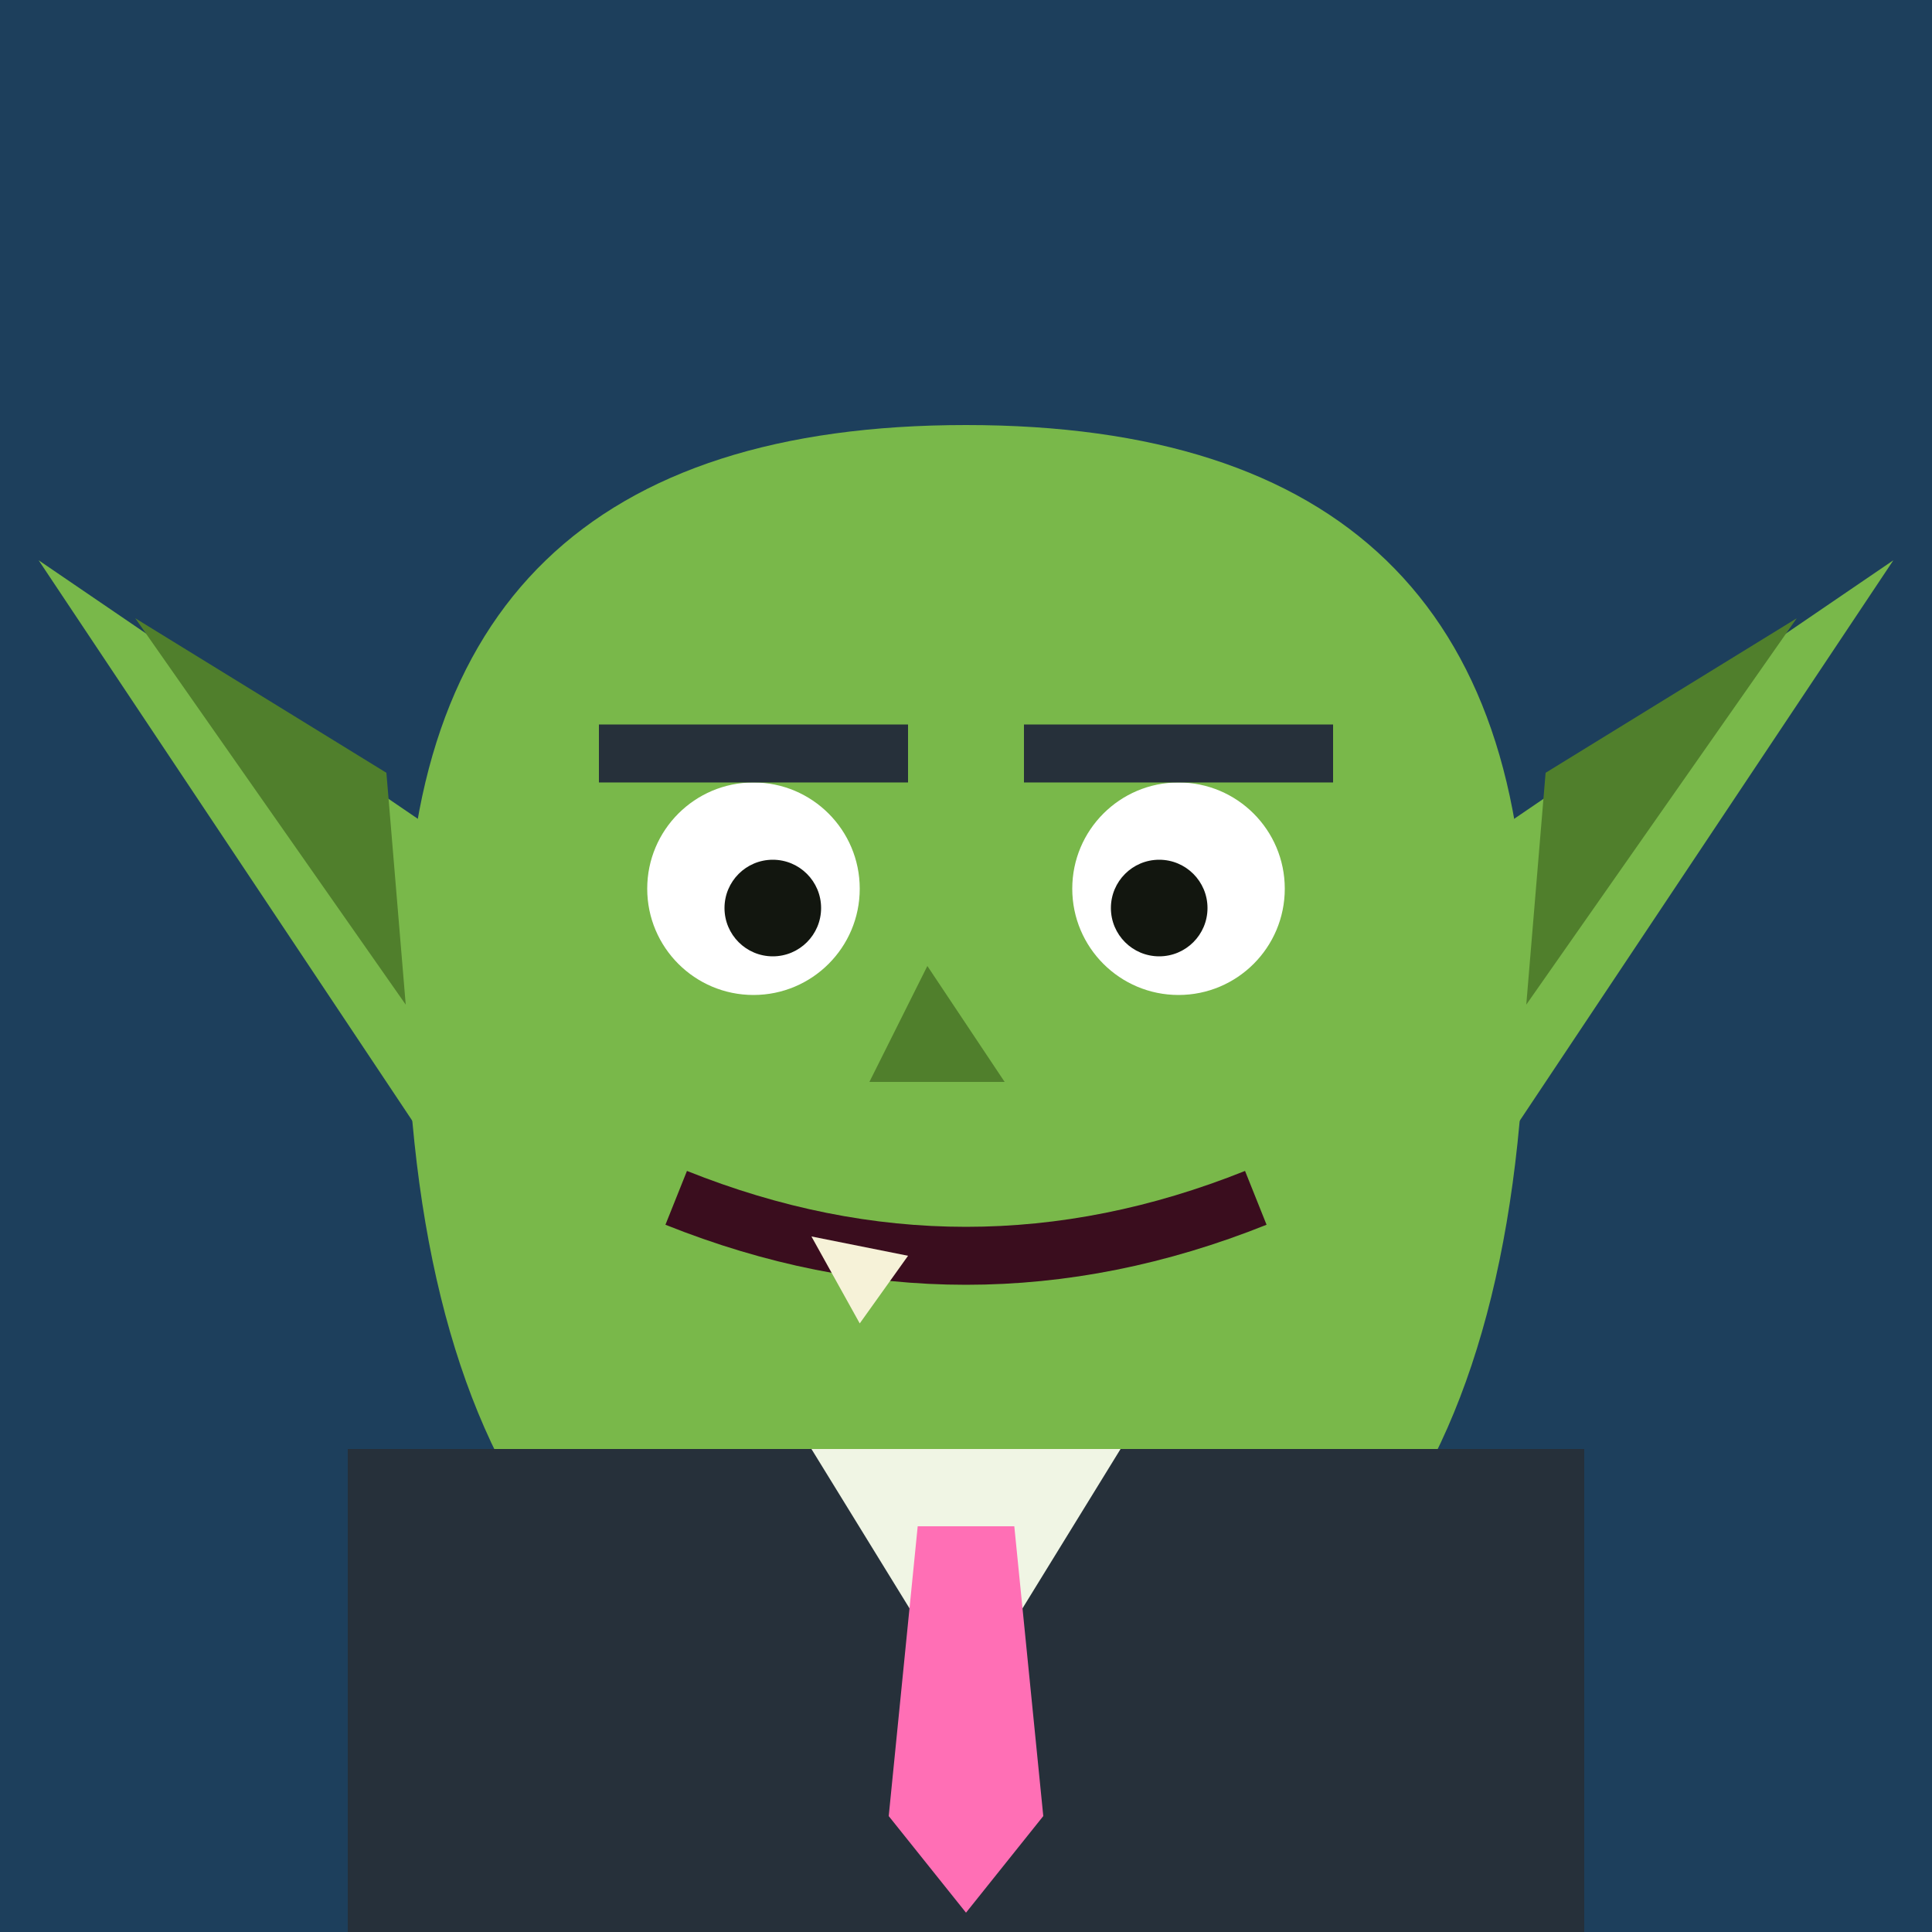
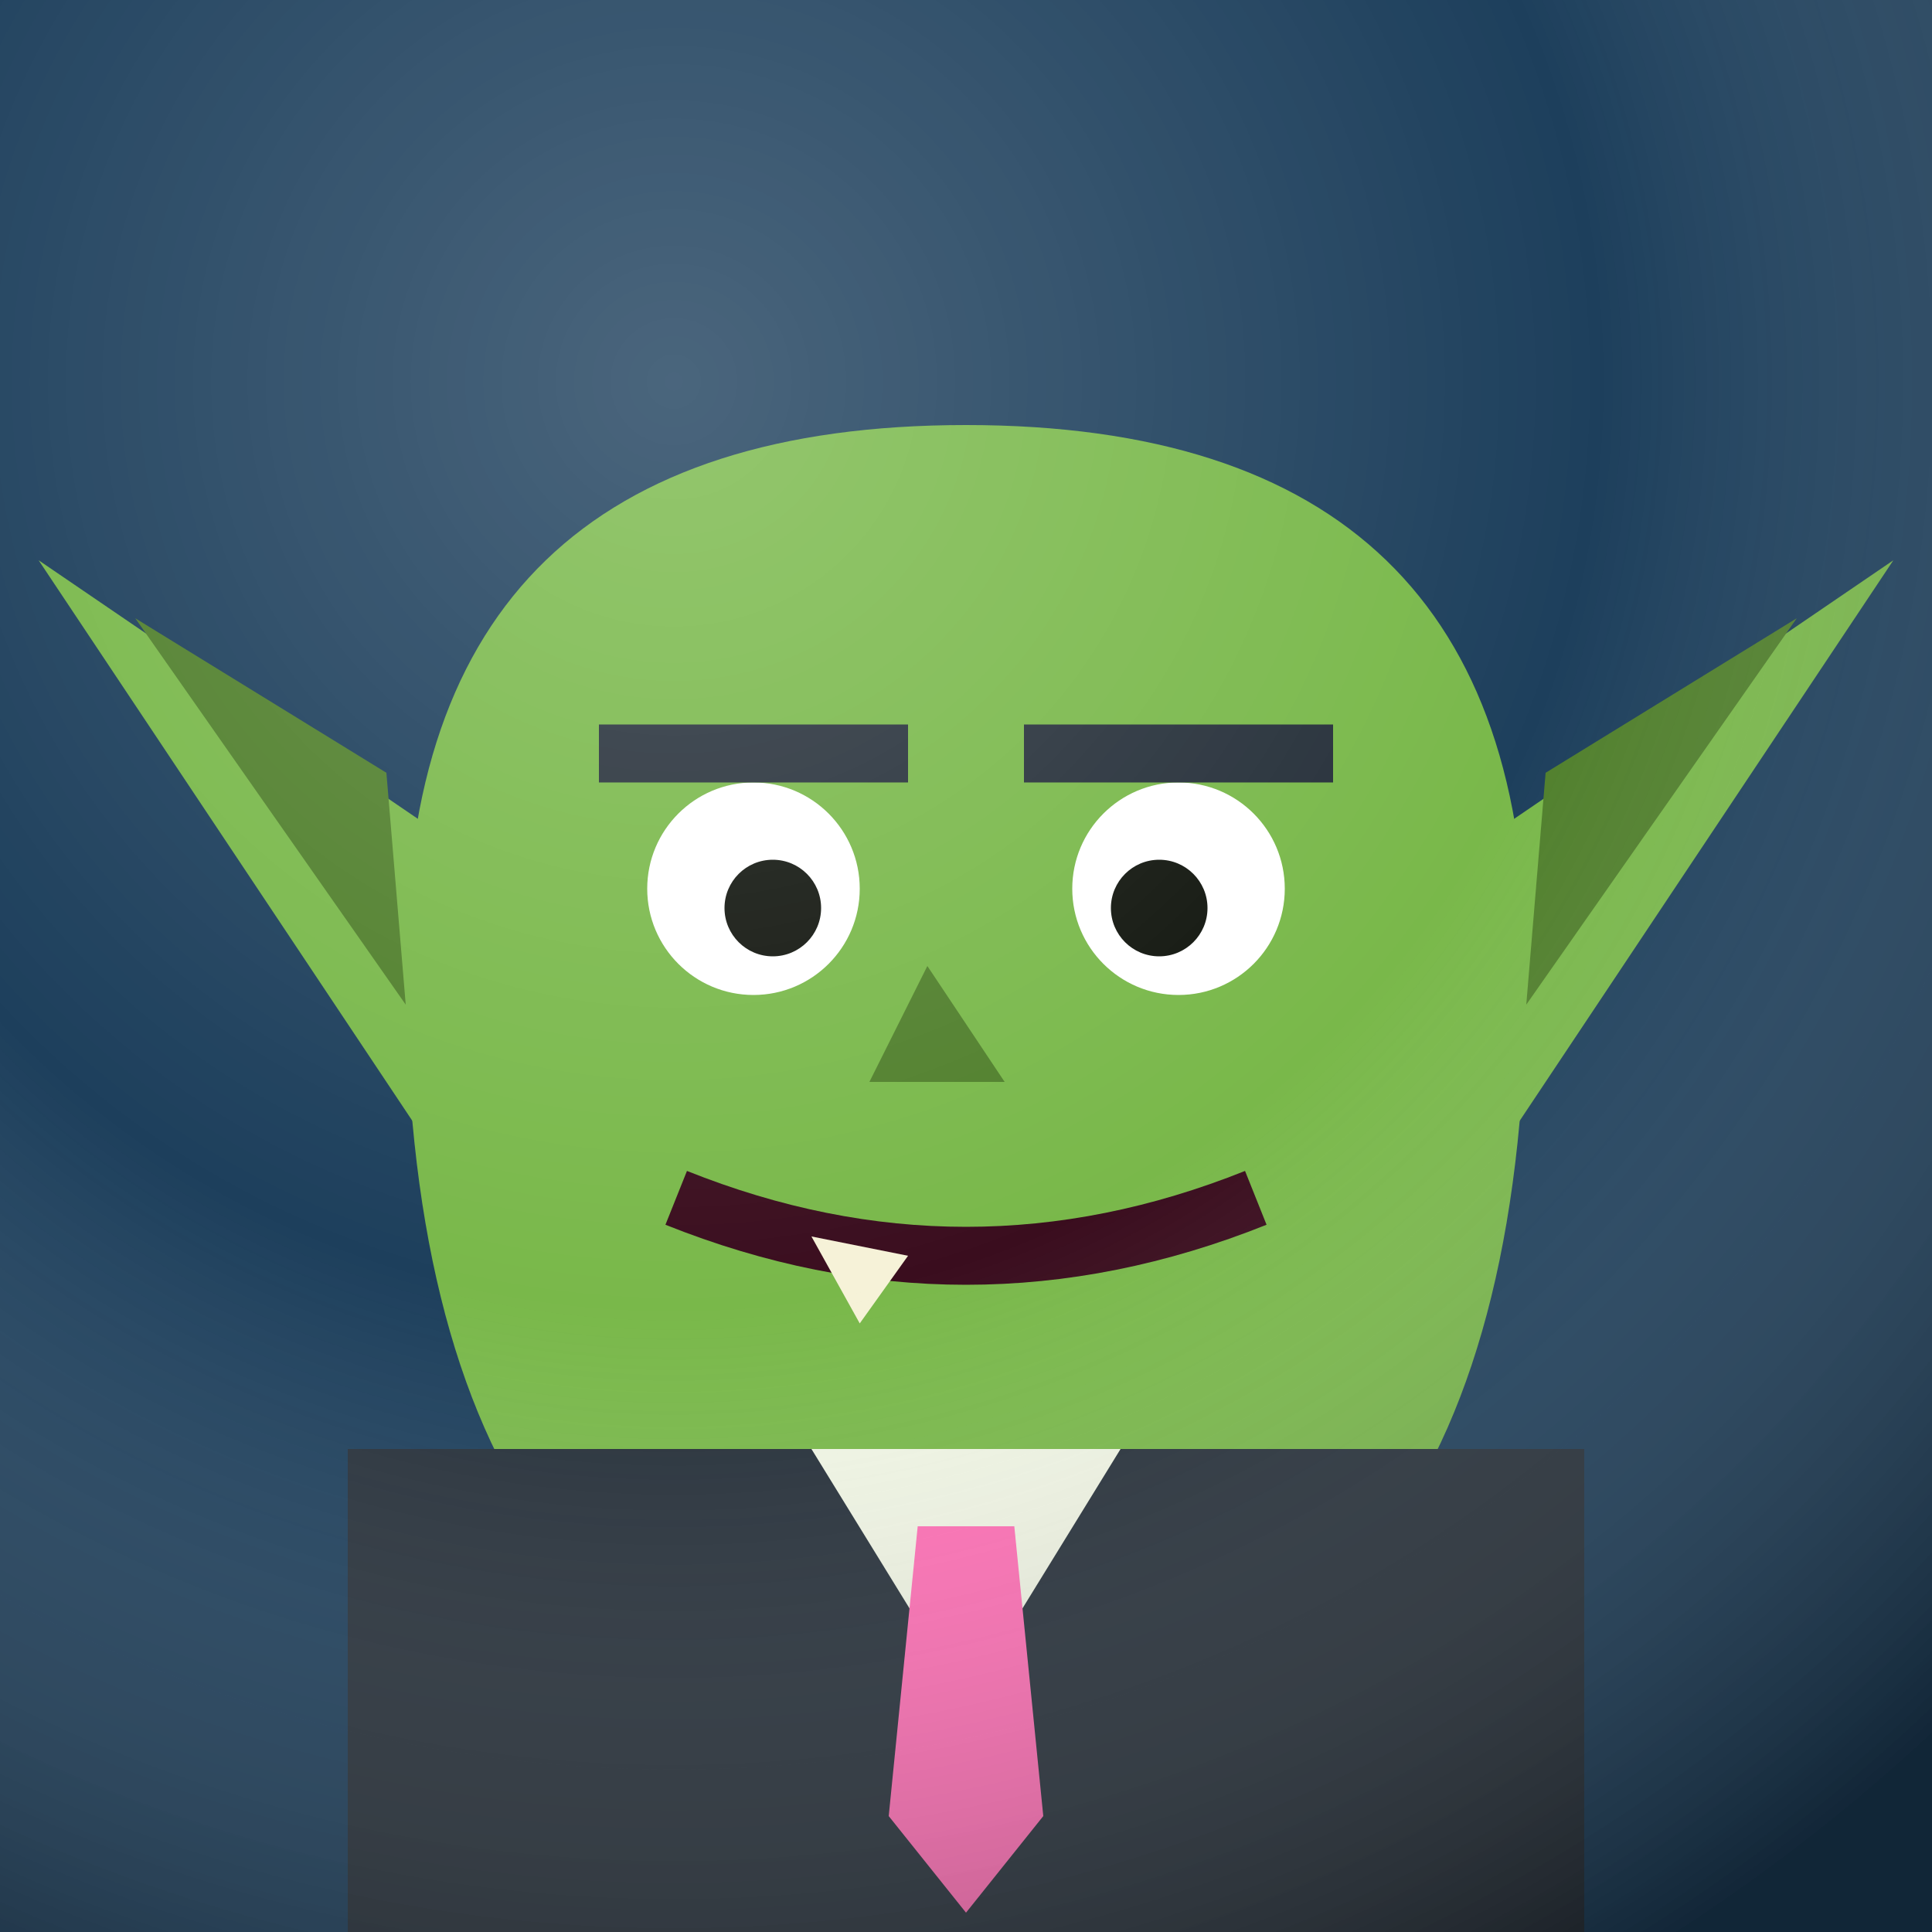
<svg xmlns="http://www.w3.org/2000/svg" viewBox="0 0 200 200" width="200" height="200">
  <rect width="200" height="200" fill="#1d3f5c" />
  <path d="M48 88 L4 58 L44 118Z" fill="#79b84a" />
  <path d="M152 88 L196 58 L156 118Z" fill="#79b84a" />
  <path d="M40 80 L14 64 L42 104Z" fill="#507f2c" />
  <path d="M160 80 L186 64 L158 104Z" fill="#507f2c" />
  <path d="M42 100 Q42 44 100 44 Q158 44 158 100 Q158 178 100 180 Q42 178 42 100Z" fill="#79b84a" />
  <circle cx="78" cy="92" r="11" fill="#fff" />
  <circle cx="122" cy="92" r="11" fill="#fff" />
  <circle cx="80" cy="94" r="5" fill="#12160f" />
  <circle cx="120" cy="94" r="5" fill="#12160f" />
  <path d="M96 100 L90 112 L104 112Z" fill="#507f2c" />
  <path d="M70 124 Q100 136 130 124" stroke="#3a0d1e" stroke-width="6" fill="none" />
  <path d="M84 128l5 9 5-7z" fill="#f6f2d8" />
  <rect x="36" y="150" width="128" height="50" fill="#26303a" />
  <path d="M84 150 L100 176 L116 150Z" fill="#f0f5e4" />
  <path d="M95 158h10l3 30-8 10-8-10z" fill="#ff6fb5" />
  <path d="M62 78h32M106 78h32" stroke="#26303a" stroke-width="6" />
+   <defs>
+     <radialGradient id="lumiere" cx=".35" cy=".2" r=".95">
+       <stop offset="0" stop-color="#fff" stop-opacity=".2" />
+       <stop offset=".5" stop-color="#fff" stop-opacity="0" />
+       <stop offset="1" stop-color="#000" stop-opacity=".4" />
+     </radialGradient>
+   </defs>
+   <rect width="200" height="200" fill="url(#lumiere)" />
</svg>
